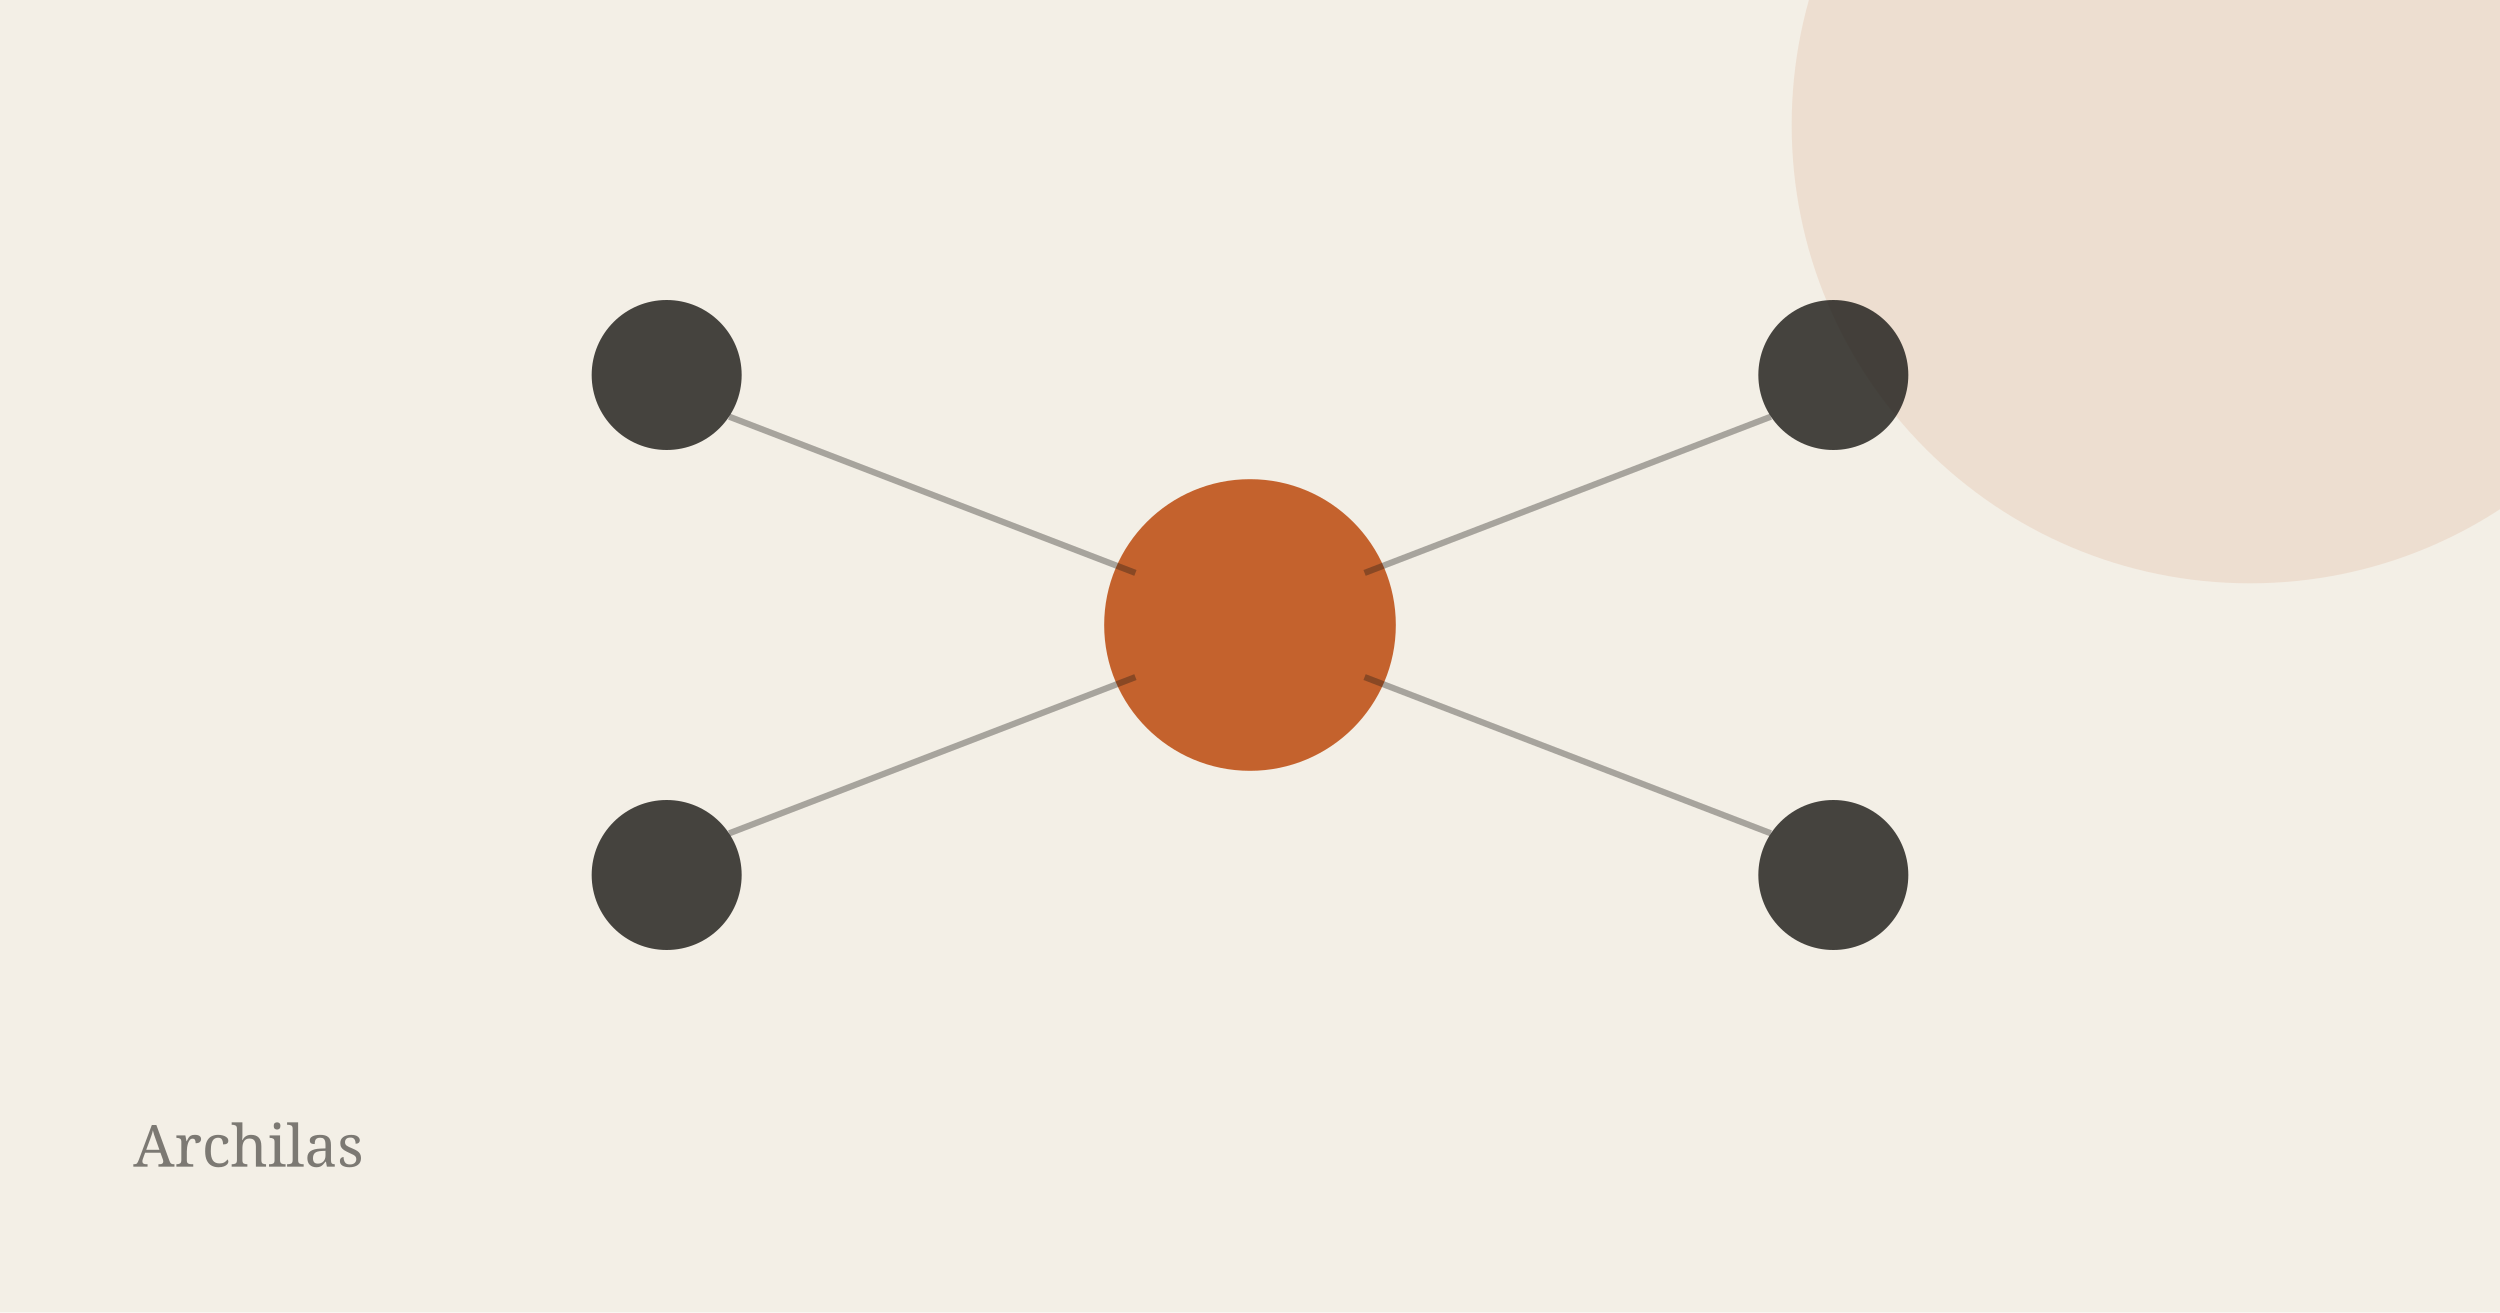
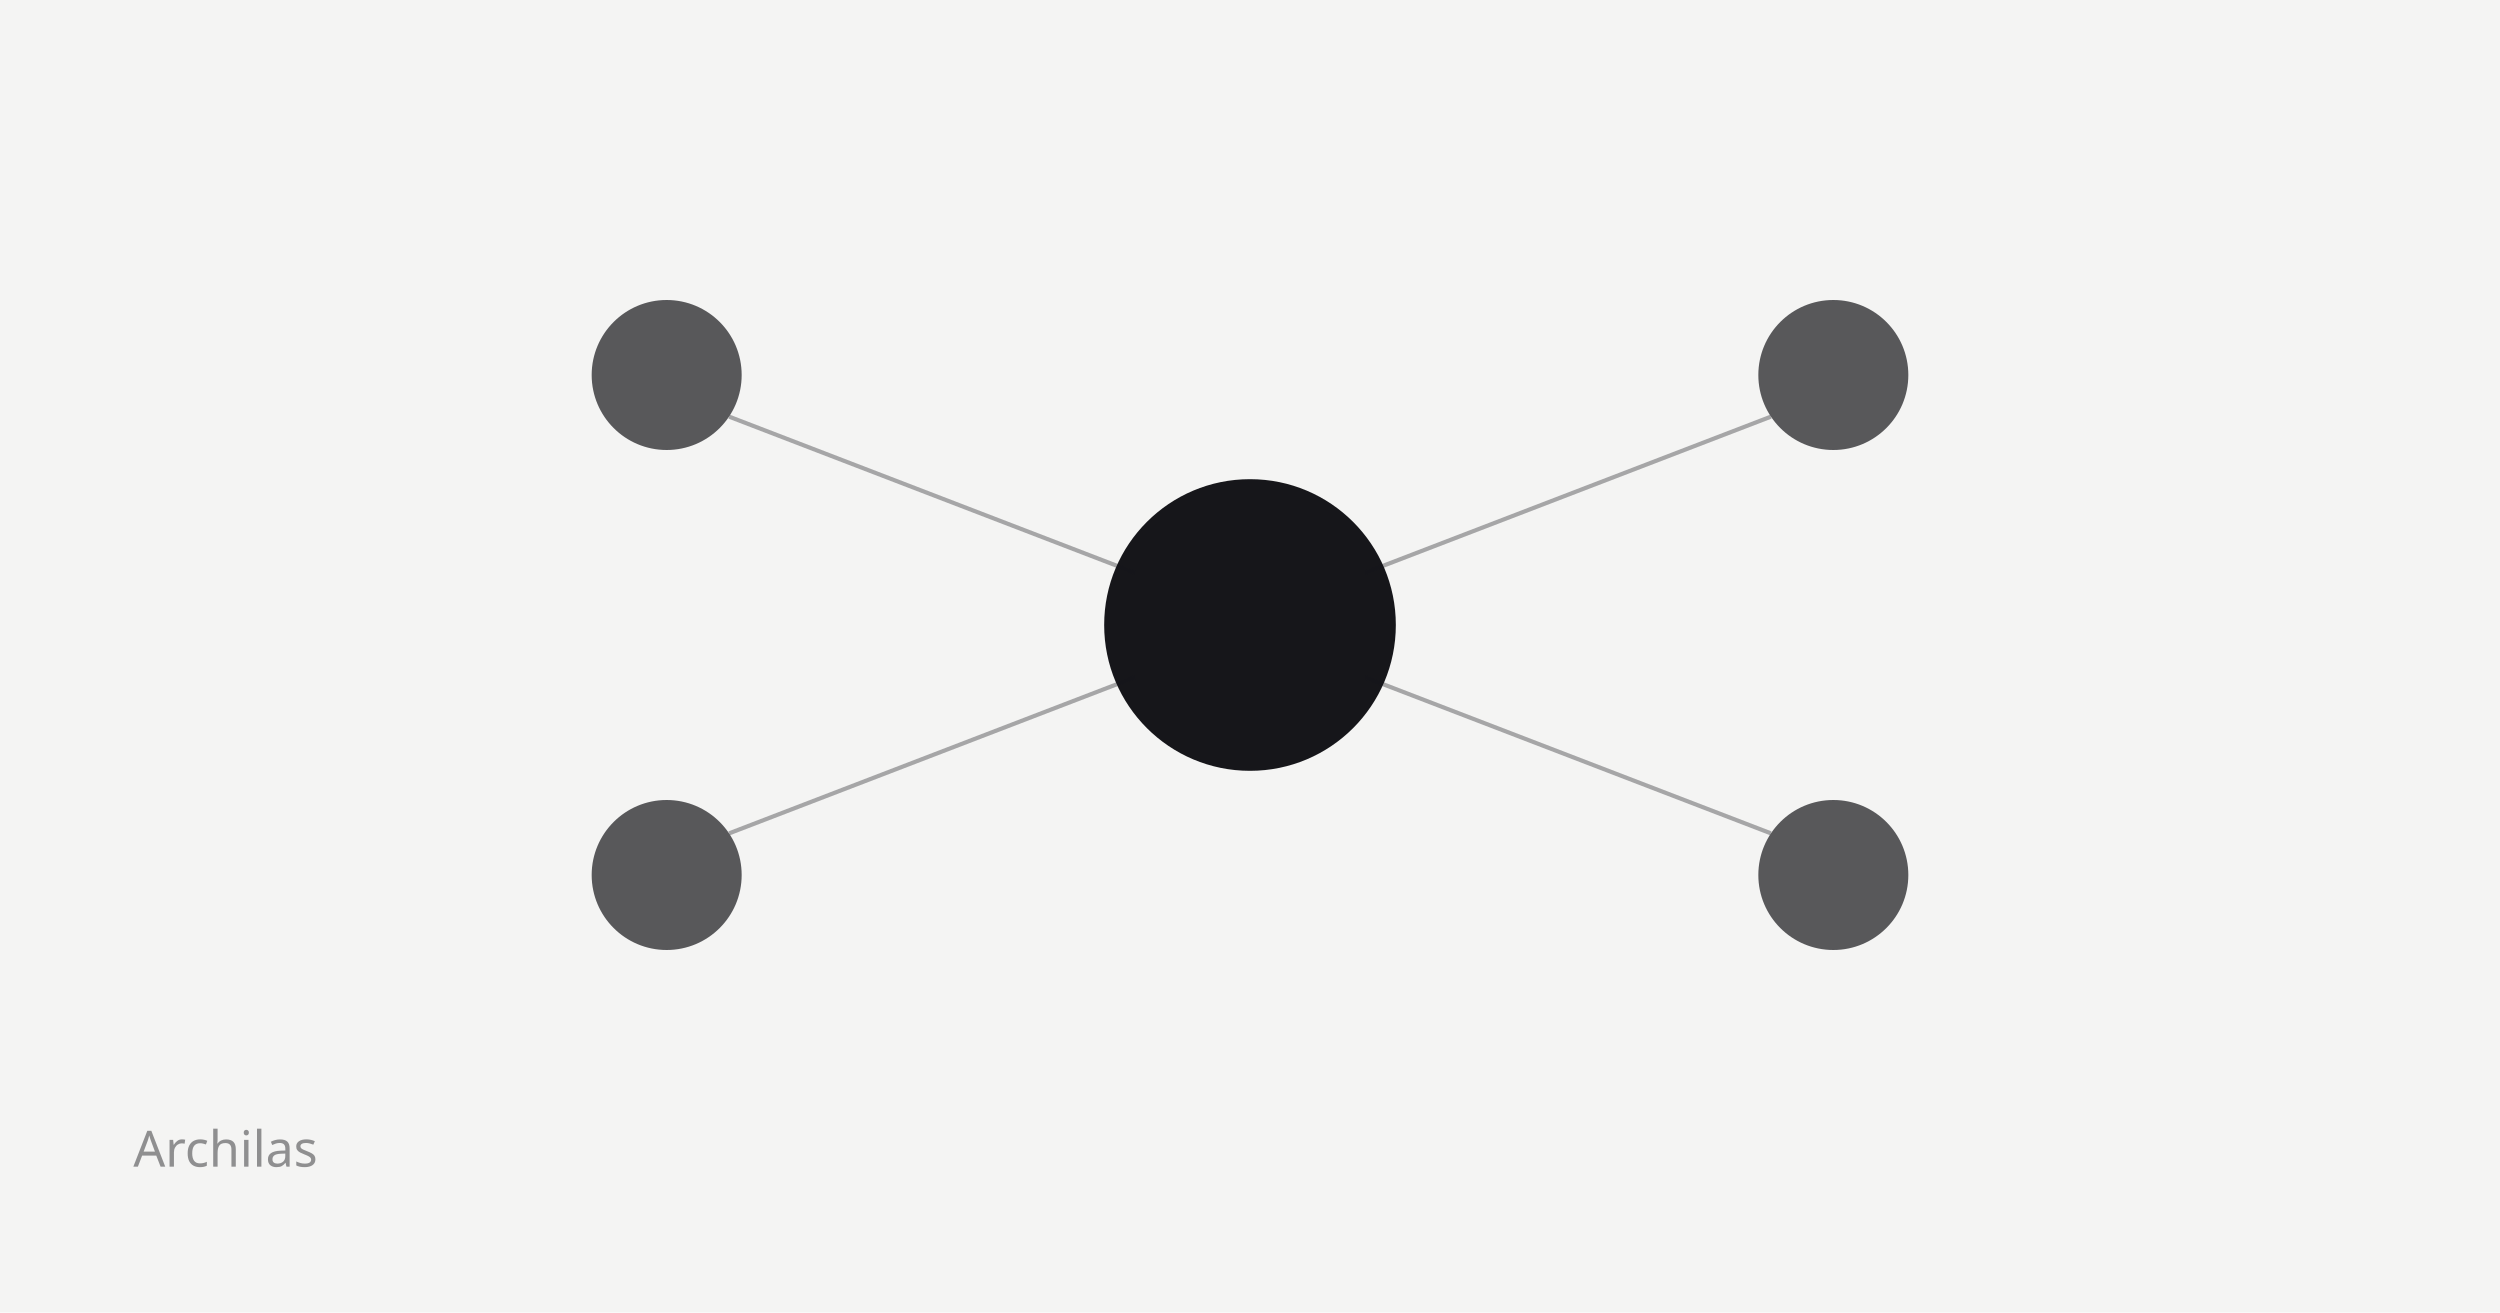
- <svg xmlns="http://www.w3.org/2000/svg" width="1200" height="630" viewBox="0 0 1200 630" role="img" aria-label="What is MCP">
-   <rect width="1200" height="630" fill="#F3EFE6" />
-   <circle cx="1080" cy="60" r="220" fill="#C4622D" fill-opacity="0.12" />
-   <circle cx="600" cy="300" r="70" fill="#C4622D" />
-   <circle cx="320" cy="180" r="36" fill="#1A1815" fill-opacity="0.8" />
-   <circle cx="880" cy="180" r="36" fill="#1A1815" fill-opacity="0.8" />
-   <circle cx="320" cy="420" r="36" fill="#1A1815" fill-opacity="0.8" />
-   <circle cx="880" cy="420" r="36" fill="#1A1815" fill-opacity="0.8" />
-   <path d="M350 200 L545 275 M850 200 L655 275 M350 400 L545 325 M850 400 L655 325" stroke="#1A1815" stroke-opacity="0.35" stroke-width="3" />
-   <text x="64" y="560" font-family="Georgia, serif" font-size="28" fill="#1A1815" fill-opacity="0.55">Archilas</text>
+ <svg xmlns="http://www.w3.org/2000/svg" width="1200" height="630" viewBox="0 0 1200 630" role="img">
+   <rect width="1200" height="630" fill="#F4F4F3" />
+   <circle cx="600" cy="300" r="70" fill="#16161A" />
+   <circle cx="320" cy="180" r="36" fill="#16161A" fill-opacity="0.7" />
+   <circle cx="880" cy="180" r="36" fill="#16161A" fill-opacity="0.7" />
+   <circle cx="320" cy="420" r="36" fill="#16161A" fill-opacity="0.7" />
+   <circle cx="880" cy="420" r="36" fill="#16161A" fill-opacity="0.7" />
+   <path d="M350 200 L545 275 M850 200 L655 275 M350 400 L545 325 M850 400 L655 325" stroke="#16161A" stroke-opacity="0.35" stroke-width="2" />
+   <text x="64" y="560" font-family="ui-sans-serif, system-ui, sans-serif" font-size="24" fill="#16161A" fill-opacity="0.45">Archilas</text>
</svg>
